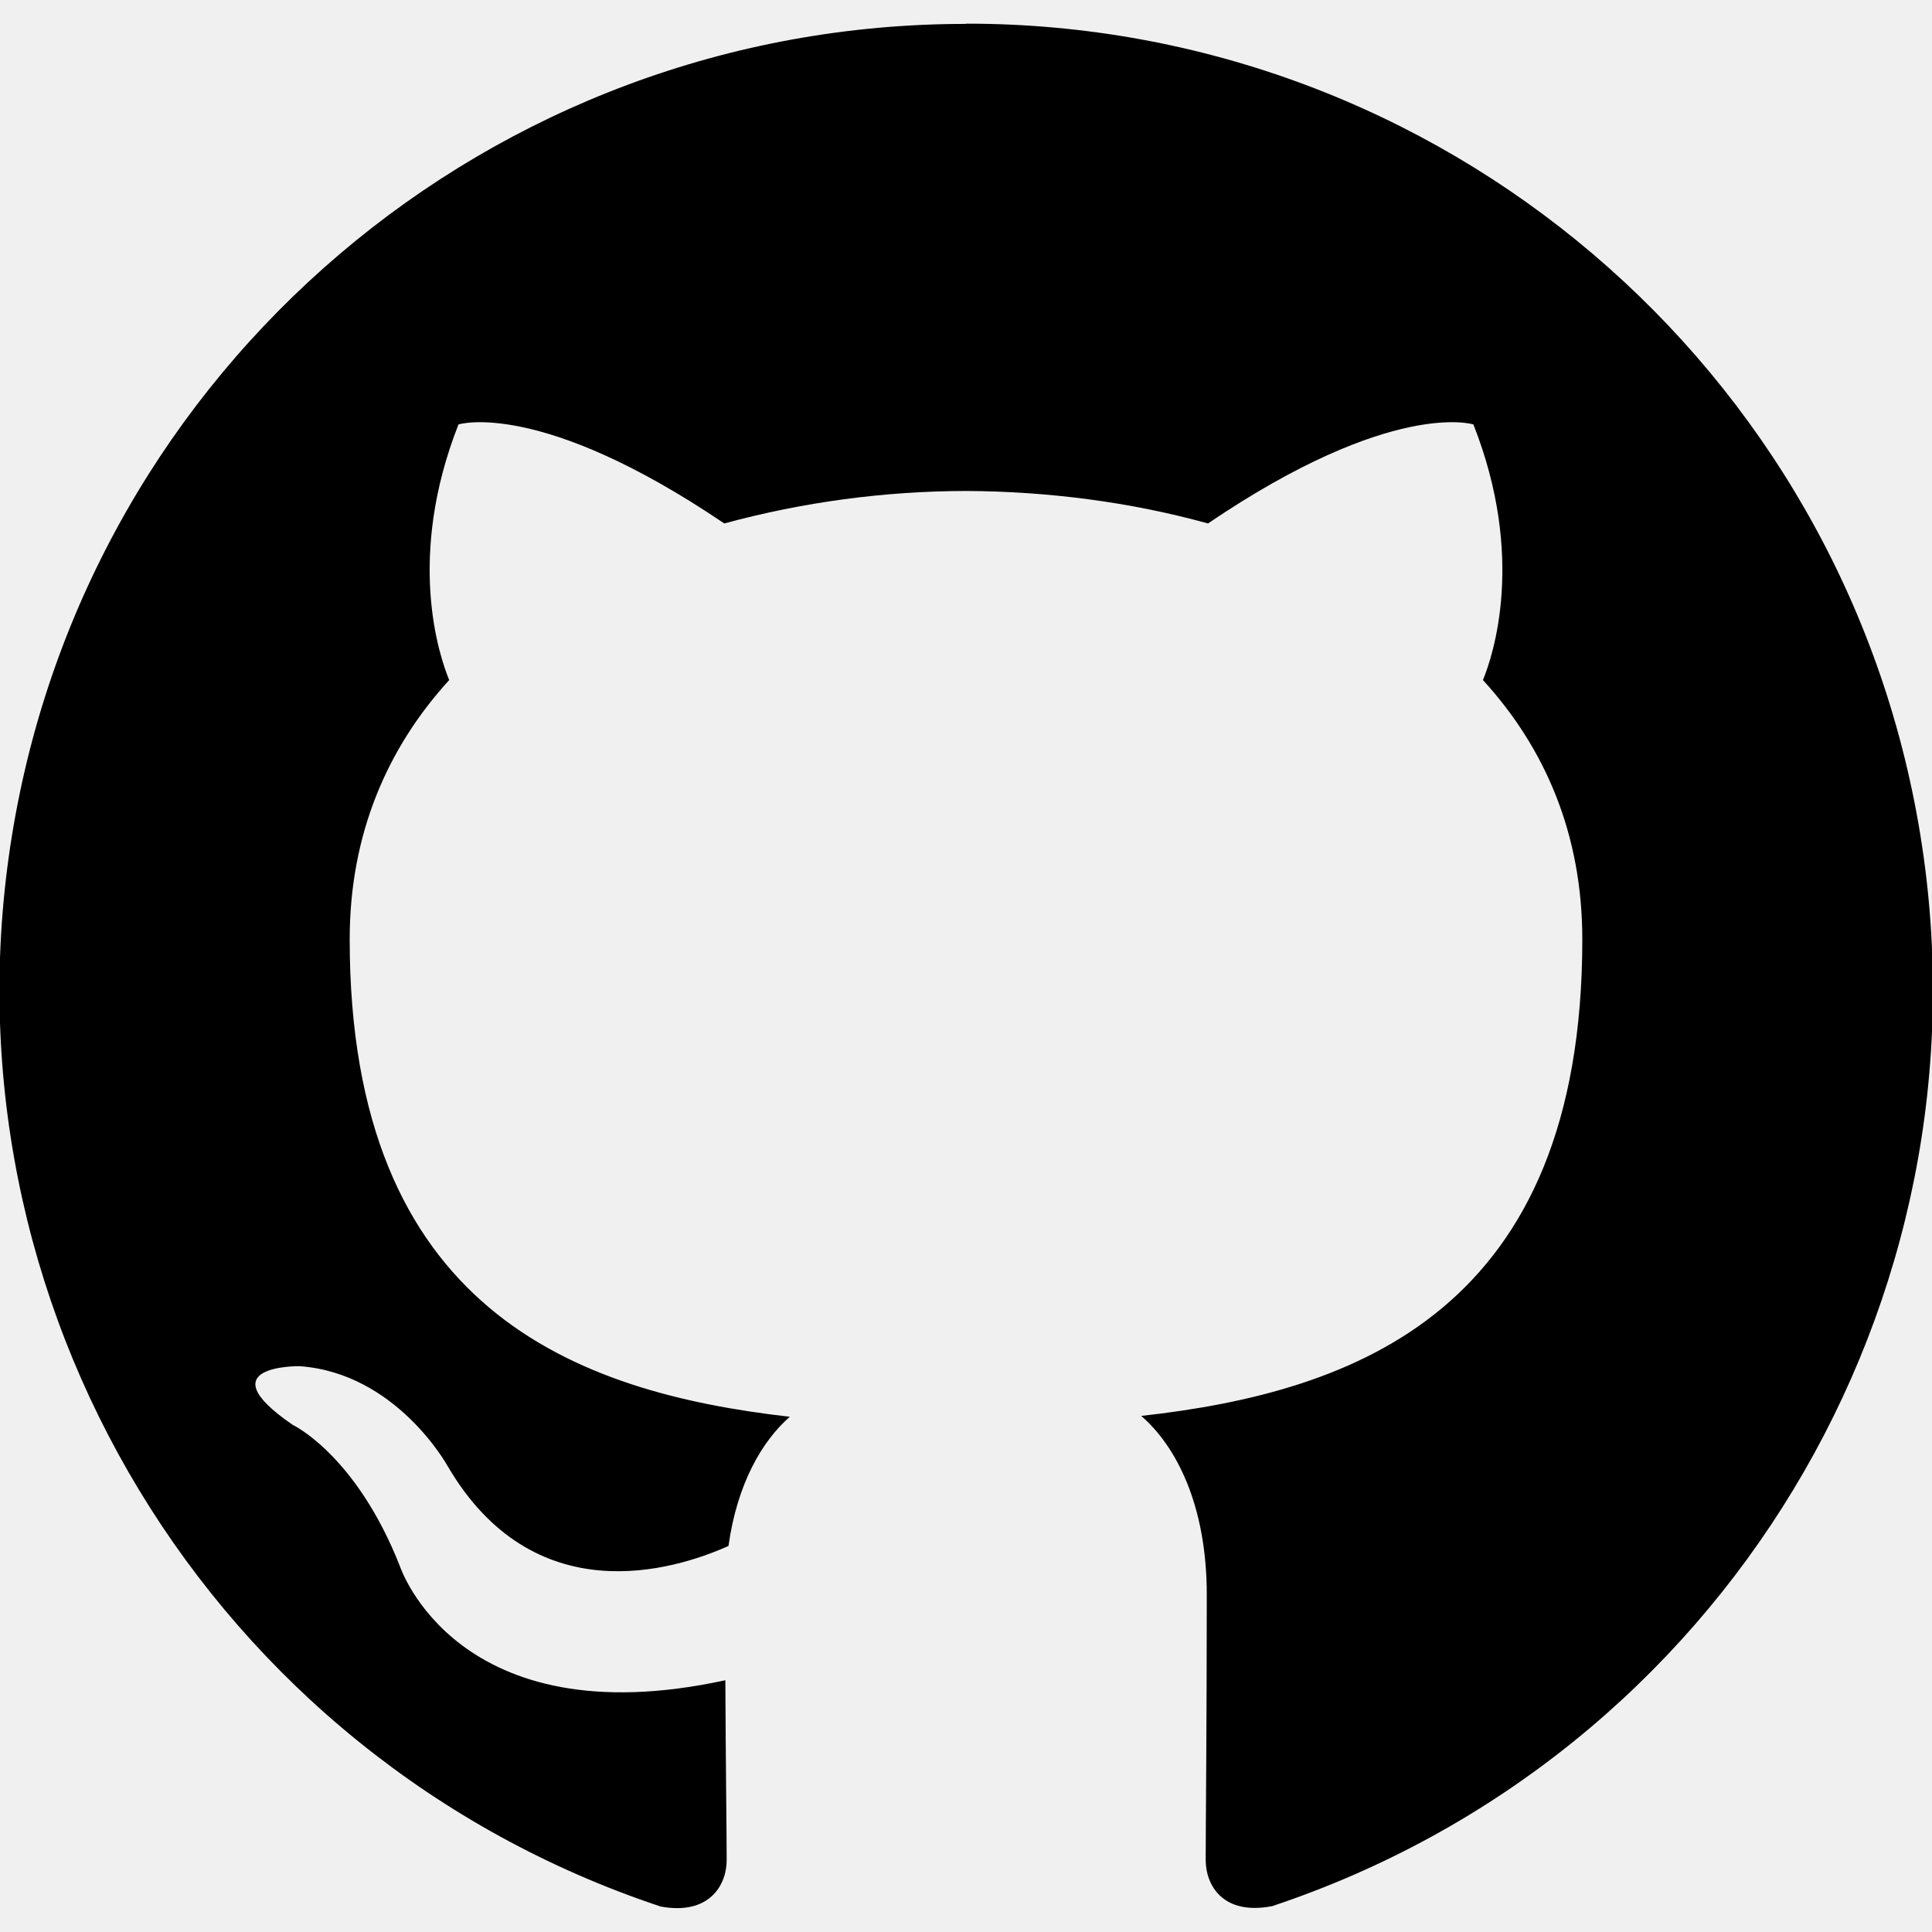
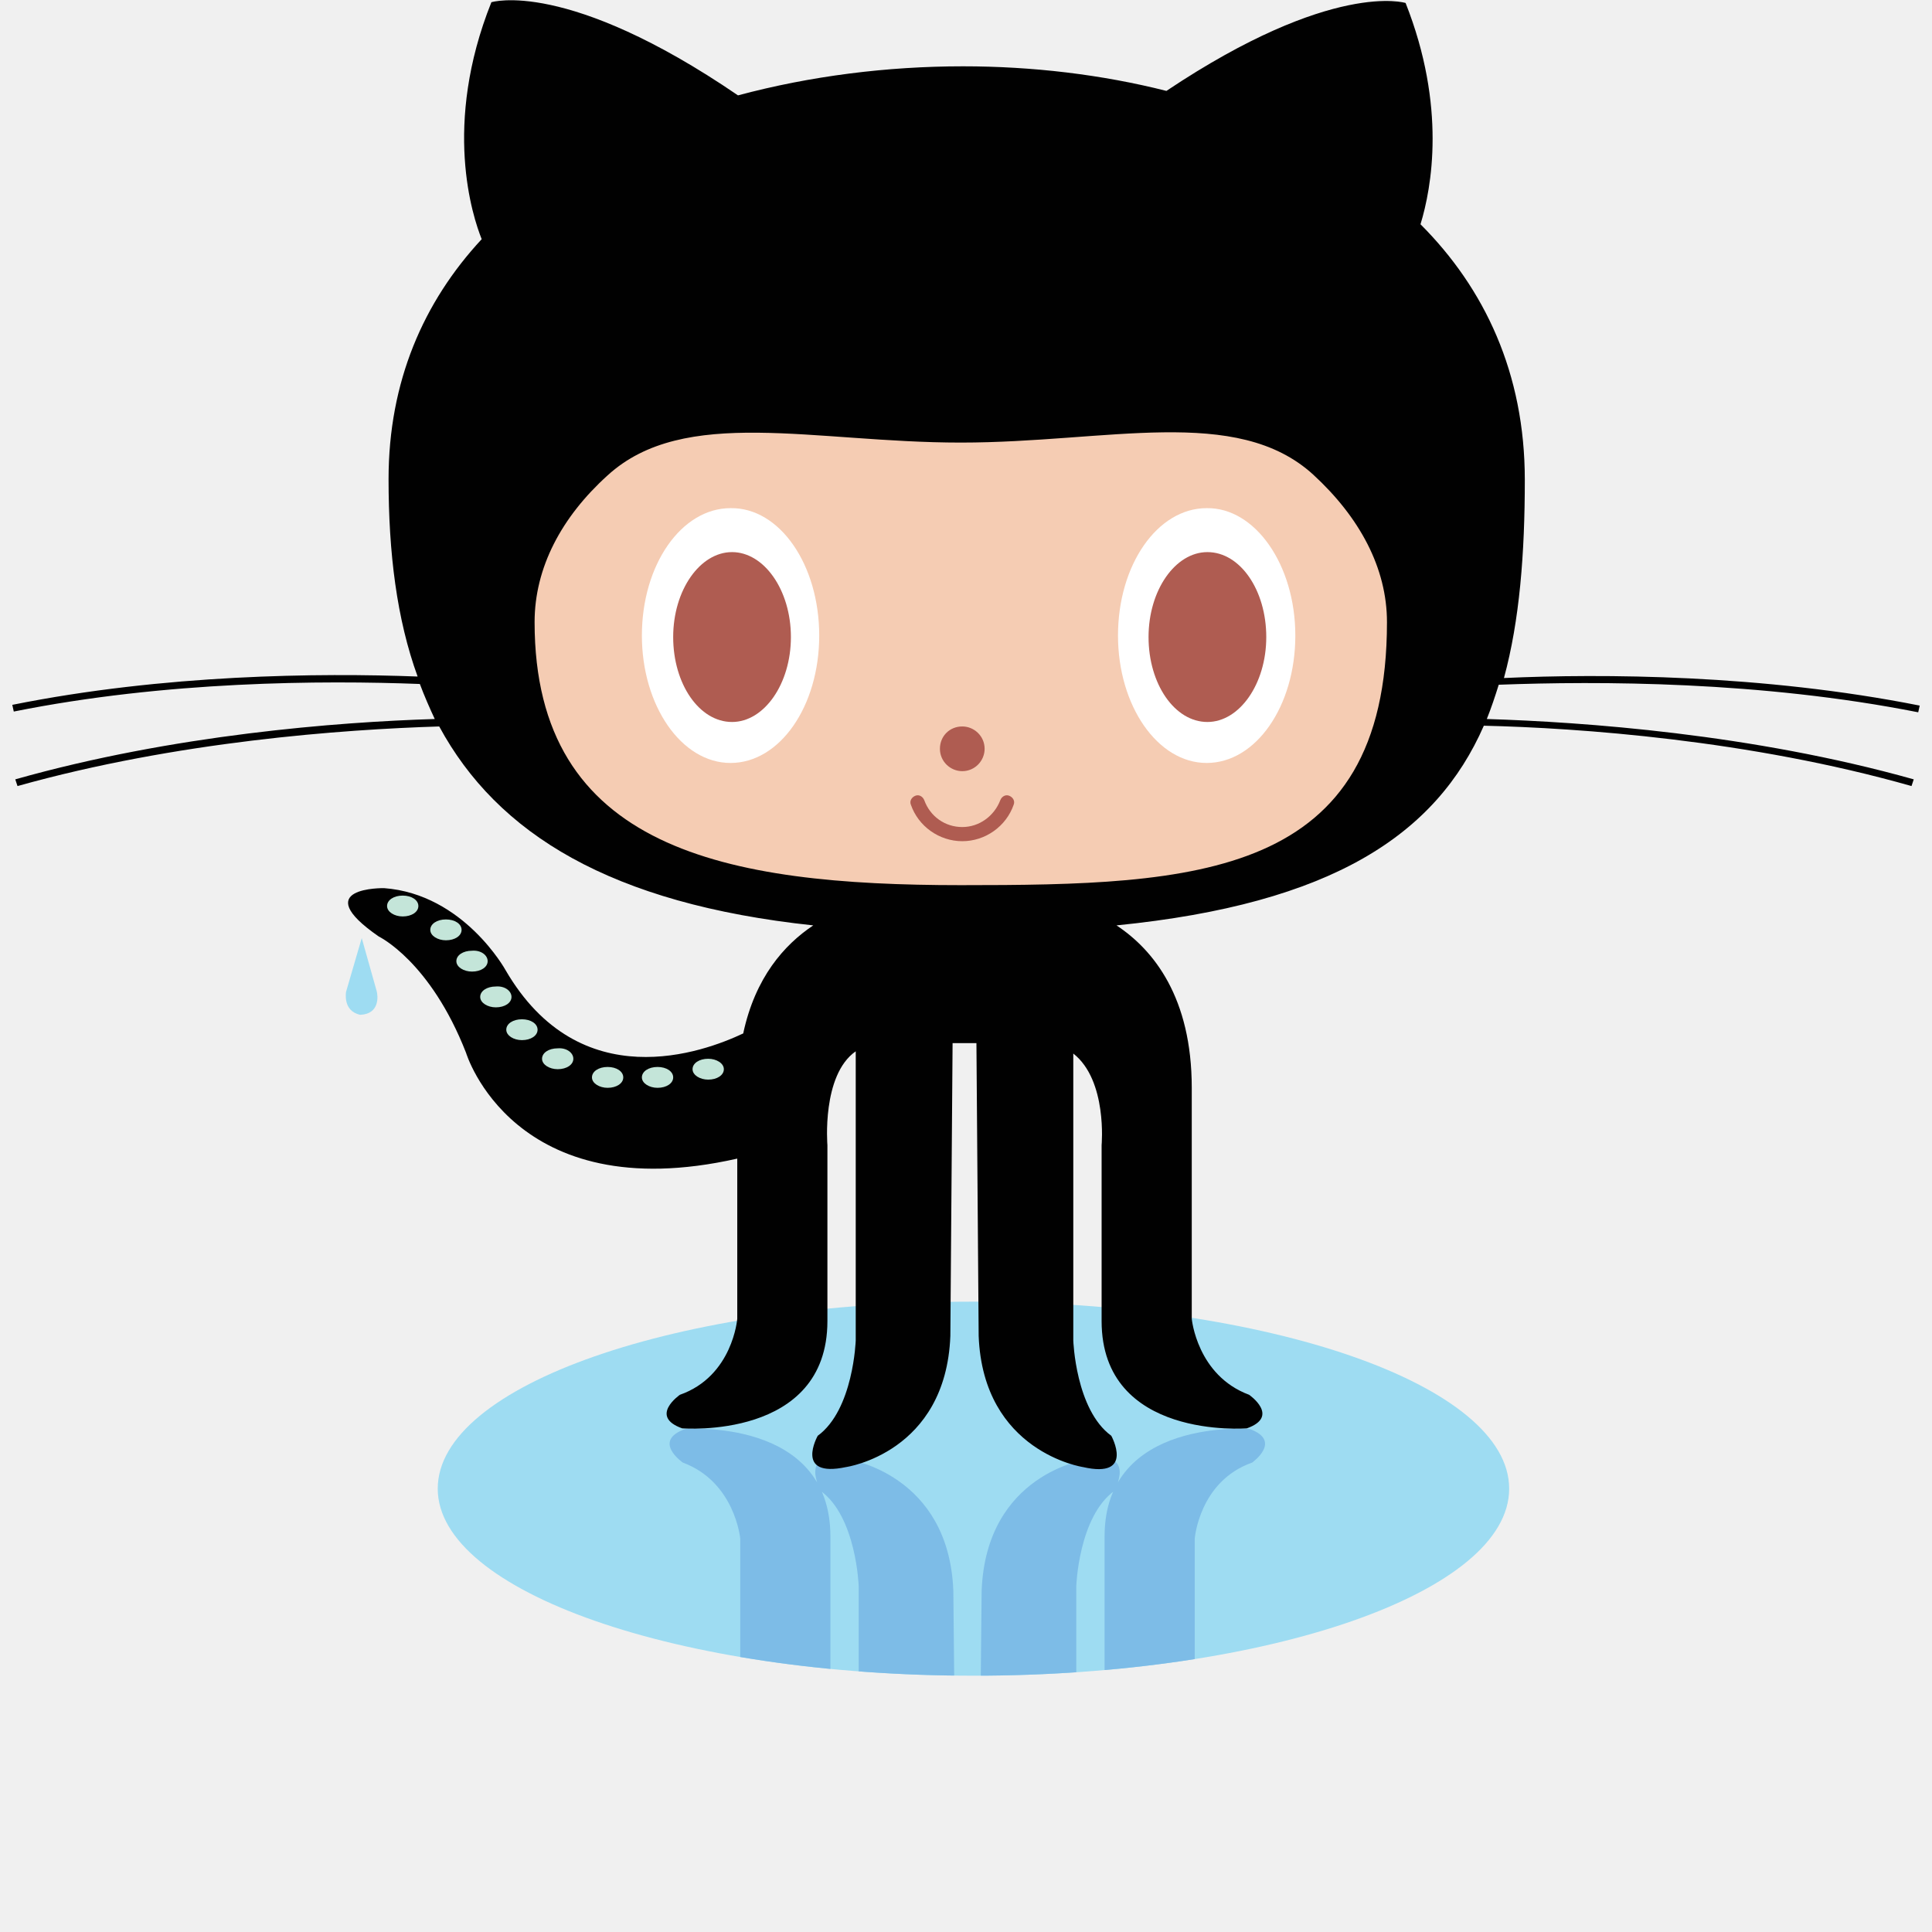
- <svg xmlns="http://www.w3.org/2000/svg" width="1em" height="1em" viewBox="0 0 16 16">
-   <path fill="currentColor" d="M8 .198a8 8 0 0 0-2.529 15.591c.4.074.547-.174.547-.385c0-.191-.008-.821-.011-1.489c-2.226.484-2.695-.944-2.695-.944c-.364-.925-.888-1.171-.888-1.171c-.726-.497.055-.486.055-.486c.803.056 1.226.824 1.226.824c.714 1.223 1.872.869 2.328.665c.072-.517.279-.87.508-1.07c-1.777-.202-3.645-.888-3.645-3.954c0-.873.313-1.587.824-2.147c-.083-.202-.357-1.015.077-2.117c0 0 .672-.215 2.201.82A7.7 7.7 0 0 1 8 4.066c.68.003 1.365.092 2.004.269c1.527-1.035 2.198-.82 2.198-.82c.435 1.102.162 1.916.079 2.117c.513.56.823 1.274.823 2.147c0 3.073-1.872 3.749-3.653 3.947c.287.248.543.735.543 1.481c0 1.07-.009 1.932-.009 2.195c0 .213.144.462.55.384A8 8 0 0 0 8.001.196z" />
+ <svg xmlns="http://www.w3.org/2000/svg" xmlns:xlink="http://www.w3.org/1999/xlink" width="800px" height="800px" viewBox="-1.65 0 259.3 259.3" version="1.1" preserveAspectRatio="xMidYMid">
+   <g>
+     <path fill="#9EDCF2" d="M200.9,199.8c0,13.9-32.2,25.1-71.9,25.1c-39.7,0-71.9-11.3-71.9-25.1c0-13.9,32.2-25.1,71.9-25.1C168.7,174.7,200.9,185.9,200.9,199.8L200.9,199.8z M200.9,199.8" />
+     <g>
+       <defs>
+         <path id="SVGID_1_" d="M98.1,244.8c1.6,7.5,5.5,11.9,9.4,14.5l41.1,0c5-3.4,10.1-9.8,10.1-21.8v-31c0,0,0.6-7.7,7.7-10.2c0,0,4.1-2.9-0.3-4.5c0,0-19.5-1.6-19.5,14.4v23.6c0,0,0.8,8.7-3.8,12.3v-29.2c0,0,0.3-9.3,5.1-12.8c0,0,3.2-5.7-3.8-4.2c0,0-13.4,1.9-14,17.6l-0.3,30h-3.2l-0.3-30c-0.6-15.6-14-17.6-14-17.6c-7-1.6-3.8,4.2-3.8,4.2c4.8,3.5,5.1,12.8,5.1,12.8v29.5c-4.6-3.3-3.8-12.6-3.8-12.6v-23.6c0-16-19.5-14.4-19.5-14.4c-4.5,1.6-0.3,4.5-0.3,4.5c7,2.6,7.7,10.2,7.7,10.2v21.7L98.1,244.8z" />
+       </defs>
+       <clipPath id="SVGID_2_">
+         <use xlink:href="#SVGID_1_" overflow="visible" />
+       </clipPath>
+       <path clip-path="url(#SVGID_2_)" fill="#7DBCE7" d="M200.9,199.8c0,13.9-32.2,25.1-71.9,25.1c-39.7,0-71.9-11.3-71.9-25.1c0-13.9,32.2-25.1,71.9-25.1C168.7,174.7,200.9,185.9,200.9,199.8L200.9,199.8z M200.9,199.8" />
+     </g>
+     <path fill="#9EDCF2" d="M46.9,125.9l-2.1,7.2c0,0-0.5,2.6,1.9,3.1c2.6-0.1,2.4-2.5,2.2-3.2L46.9,125.9L46.9,125.9z M46.9,125.9" />
+     <path fill="#010101" d="M255.8,95.6l0.2-0.9c-21.1-4.2-42.7-4.3-55.8-3.7c2.1-7.7,2.8-16.7,2.8-26.6c0-14.3-5.4-25.7-14-34.3c1.5-4.9,3.5-15.8-2-29.7c0,0-9.8-3.1-32.1,11.8c-8.7-2.2-18-3.3-27.3-3.3c-10.2,0-20.5,1.3-30.2,3.9C74.4-2.9,64.3,0.3,64.3,0.3c-6.6,16.5-2.5,28.8-1.3,31.8c-7.8,8.4-12.5,19.1-12.5,32.2c0,9.9,1.1,18.8,3.9,26.5c-13.2-0.5-34-0.3-54.4,3.8l0.2,0.9c20.4-4.1,41.4-4.2,54.5-3.7c0.6,1.6,1.3,3.2,2,4.7c-13,0.4-35.1,2.1-56.3,8.1l0.3,0.9c21.4-6,43.7-7.6,56.6-8c7.8,14.4,23,23.8,50.2,26.7c-3.9,2.6-7.8,7-9.4,14.5c-5.3,2.5-21.9,8.7-31.9-8.5c0,0-5.6-10.2-16.3-11c0,0-10.4-0.2-0.7,6.5c0,0,6.9,3.3,11.7,15.6c0,0,6.3,21,36.4,14.2V177c0,0-0.6,7.7-7.7,10.2c0,0-4.2,2.9,0.3,4.5c0,0,19.5,1.6,19.5-14.4v-23.6c0,0-0.8-9.4,3.8-12.6v38.8c0,0-0.3,9.3-5.1,12.8c0,0-3.2,5.7,3.8,4.2c0,0,13.4-1.9,14-17.6l0.3-39.3h3.2l0.3,39.3c0.6,15.6,14,17.6,14,17.6c7,1.6,3.8-4.2,3.8-4.2c-4.8-3.5-5.1-12.8-5.1-12.8v-38.5c4.6,3.6,3.8,12.3,3.8,12.3v23.6c0,16,19.5,14.4,19.5,14.4c4.5-1.6,0.3-4.5,0.3-4.5c-7-2.6-7.7-10.2-7.7-10.2v-31c0-12.1-5.1-18.5-10.1-21.8c29-2.9,42.9-12.2,49.3-26.8c12.7,0.3,35.6,1.9,57.4,8.1l0.3-0.9c-21.7-6.1-44.4-7.7-57.3-8.1c0.6-1.5,1.1-3,1.6-4.6C212.9,91.4,234.6,91.4,255.8,95.6L255.8,95.6z M255.8,95.6" />
+     <path fill="#F5CCB3" d="M174.6,63.7c6.2,5.7,9.9,12.5,9.9,19.8c0,34.4-25.6,35.3-57.2,35.3c-31.6,0-57.2-4.8-57.2-35.3c0-7.3,3.6-14.1,9.8-19.7c10.3-9.4,27.7-4.4,47.4-4.4C147,59.4,164.3,54.3,174.6,63.7L174.6,63.7z M174.6,63.7" />
+     <path fill="#FFFFFF" d="M108.3,85.3c0,9.5-5.3,17.1-11.9,17.1c-6.6,0-11.9-7.7-11.9-17.1c0-9.5,5.3-17.1,11.9-17.1C103,68.1,108.3,75.8,108.3,85.3L108.3,85.3z M108.3,85.3" />
+     <path fill="#AF5C51" d="M104.5,85.5c0,6.3-3.6,11.4-7.9,11.4c-4.4,0-7.9-5.1-7.9-11.4c0-6.3,3.6-11.4,7.9-11.4C100.9,74.1,104.5,79.2,104.5,85.5L104.5,85.5z M104.5,85.5" />
+     <path fill="#FFFFFF" d="M172.2,85.3c0,9.5-5.3,17.1-11.9,17.1c-6.6,0-11.9-7.7-11.9-17.1c0-9.5,5.3-17.1,11.9-17.1C166.8,68.1,172.2,75.8,172.2,85.3L172.2,85.3z M172.2,85.3" />
+     <path fill="#AF5C51" d="M168.3,85.5c0,6.3-3.6,11.4-7.9,11.4c-4.4,0-7.9-5.1-7.9-11.4c0-6.3,3.6-11.4,7.9-11.4C164.8,74.1,168.3,79.2,168.3,85.5L168.3,85.5z M168.3,85.5" />
+     <path fill="#AF5C51" d="M130.5,100.5c0,1.6-1.3,3-3,3c-1.6,0-3-1.3-3-3s1.3-3,3-3C129.1,97.5,130.5,98.8,130.5,100.5L130.5,100.5z M130.5,100.5" />
+     <path fill="#AF5C51" d="M120.6,108c-0.2-0.5,0.1-1,0.6-1.2c0.5-0.2,1,0.1,1.2,0.6c0.8,2.2,2.8,3.6,5.1,3.6c2.3,0,4.3-1.5,5.1-3.6c0.2-0.5,0.7-0.8,1.2-0.6c0.5,0.2,0.8,0.7,0.6,1.2c-1,2.9-3.8,4.9-6.9,4.9C124.4,112.9,121.6,110.9,120.6,108L120.6,108z M120.6,108" />
+     <path fill="#C4E5D9" d="M54.5,121.6c0,0.8-0.9,1.4-2.1,1.4c-1.1,0-2.1-0.6-2.1-1.4c0-0.8,0.9-1.4,2.1-1.4C53.6,120.2,54.5,120.8,54.5,121.6L54.5,121.6z M54.5,121.6" />
+     <path fill="#C4E5D9" d="M60.3,124.8c0,0.8-0.9,1.4-2.1,1.4c-1.1,0-2.1-0.6-2.1-1.4c0-0.8,0.9-1.4,2.1-1.4C59.4,123.4,60.3,124,60.3,124.8L60.3,124.8z M60.3,124.8" />
+     <path fill="#C4E5D9" d="M63.8,129c0,0.8-0.9,1.4-2.1,1.4c-1.1,0-2.1-0.6-2.1-1.4c0-0.8,0.9-1.4,2.1-1.4C62.9,127.5,63.8,128.2,63.8,129L63.8,129z M63.8,129" />
+     <path fill="#C4E5D9" d="M67,133.8c0,0.8-0.9,1.4-2.1,1.4c-1.1,0-2.1-0.6-2.1-1.4c0-0.8,0.9-1.4,2.1-1.4C66.1,132.3,67,133,67,133.8L67,133.8z M67,133.8" />
+     <path fill="#C4E5D9" d="M70.5,138.2c0,0.8-0.9,1.4-2.1,1.4c-1.1,0-2.1-0.6-2.1-1.4c0-0.8,0.9-1.4,2.1-1.4C69.6,136.8,70.5,137.4,70.5,138.2L70.5,138.2z M70.5,138.2" />
+     <path fill="#C4E5D9" d="M75.3,142.1c0,0.8-0.9,1.4-2.1,1.4c-1.1,0-2.1-0.6-2.1-1.4c0-0.8,0.9-1.4,2.1-1.4C74.4,140.6,75.3,141.3,75.3,142.1L75.3,142.1z M75.3,142.1" />
+     <path fill="#C4E5D9" d="M82,144.6c0,0.8-0.9,1.4-2.1,1.4c-1.1,0-2.1-0.6-2.1-1.4c0-0.8,0.9-1.4,2.1-1.4C81.1,143.2,82,143.8,82,144.6L82,144.6z M82,144.6" />
+     <path fill="#C4E5D9" d="M88.7,144.6c0,0.8-0.9,1.4-2.1,1.4c-1.1,0-2.1-0.6-2.1-1.4c0-0.8,0.9-1.4,2.1-1.4C87.8,143.2,88.7,143.8,88.7,144.6L88.7,144.6z M88.7,144.6" />
+     <path fill="#C4E5D9" d="M95.5,143.5c0,0.8-0.9,1.4-2.1,1.4c-1.1,0-2.1-0.6-2.1-1.4c0-0.8,0.9-1.4,2.1-1.4C94.5,142.1,95.5,142.7,95.5,143.5L95.5,143.5z M95.5,143.5" />
+   </g>
</svg>
